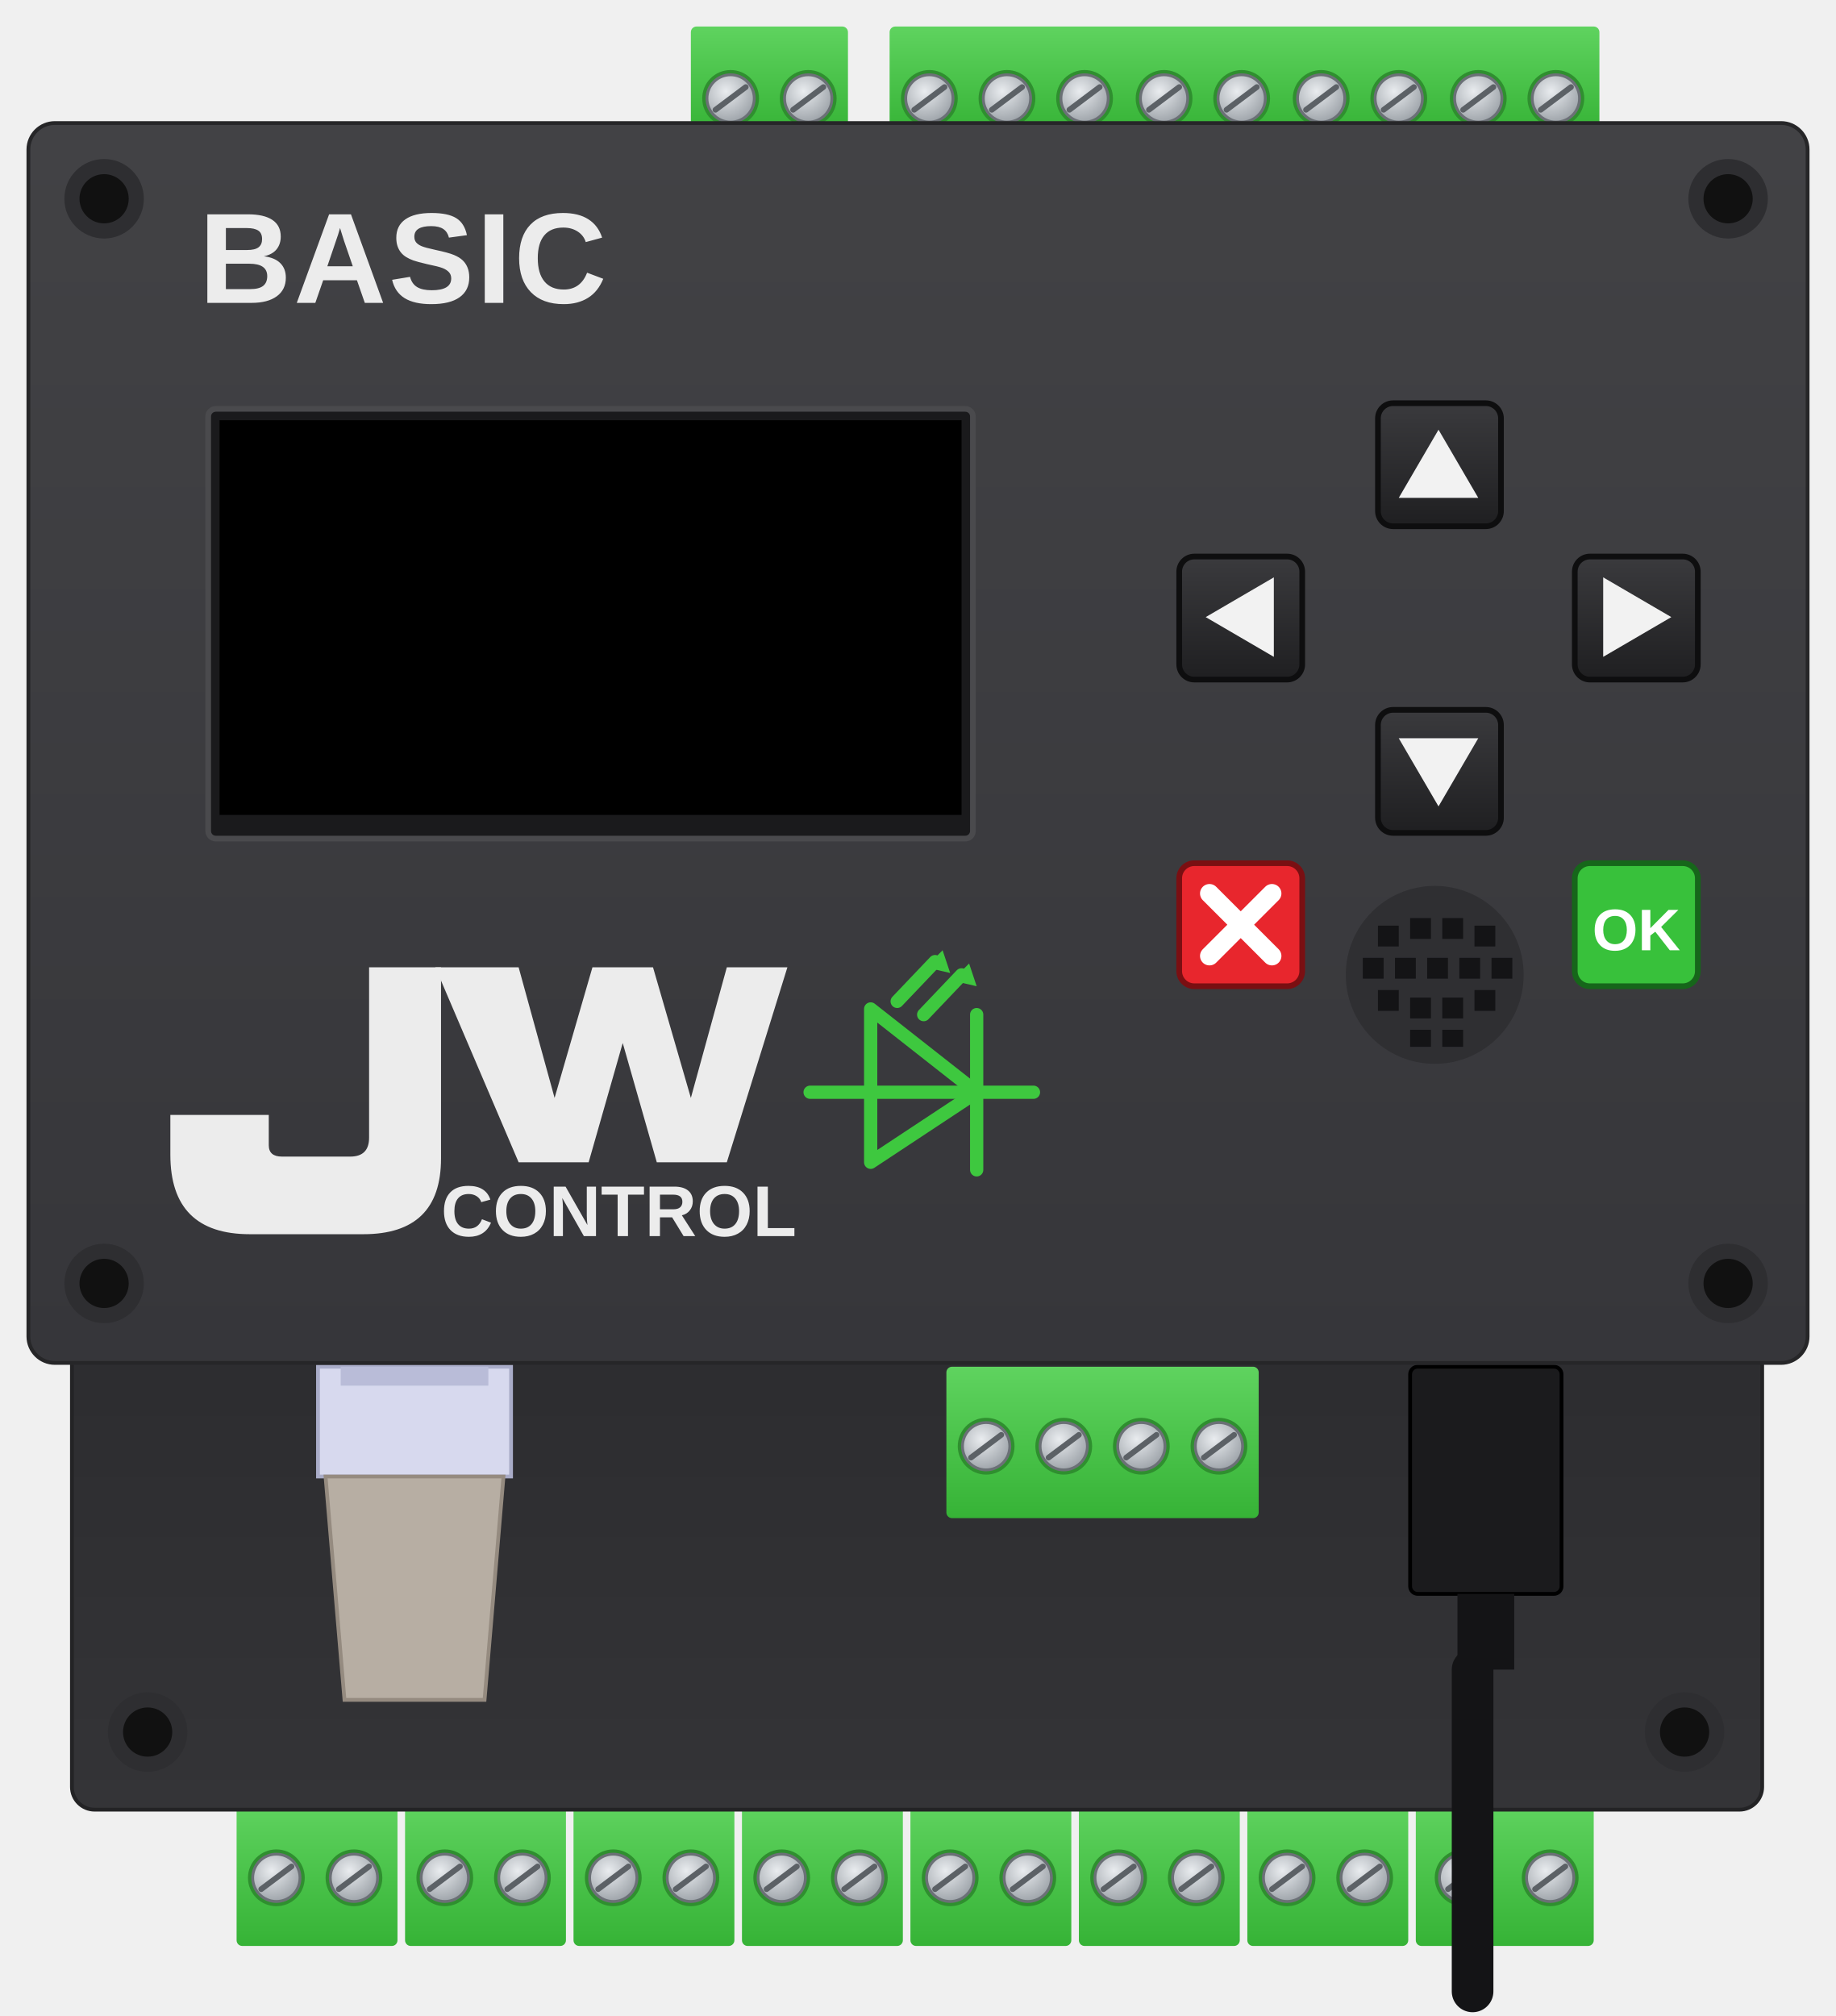
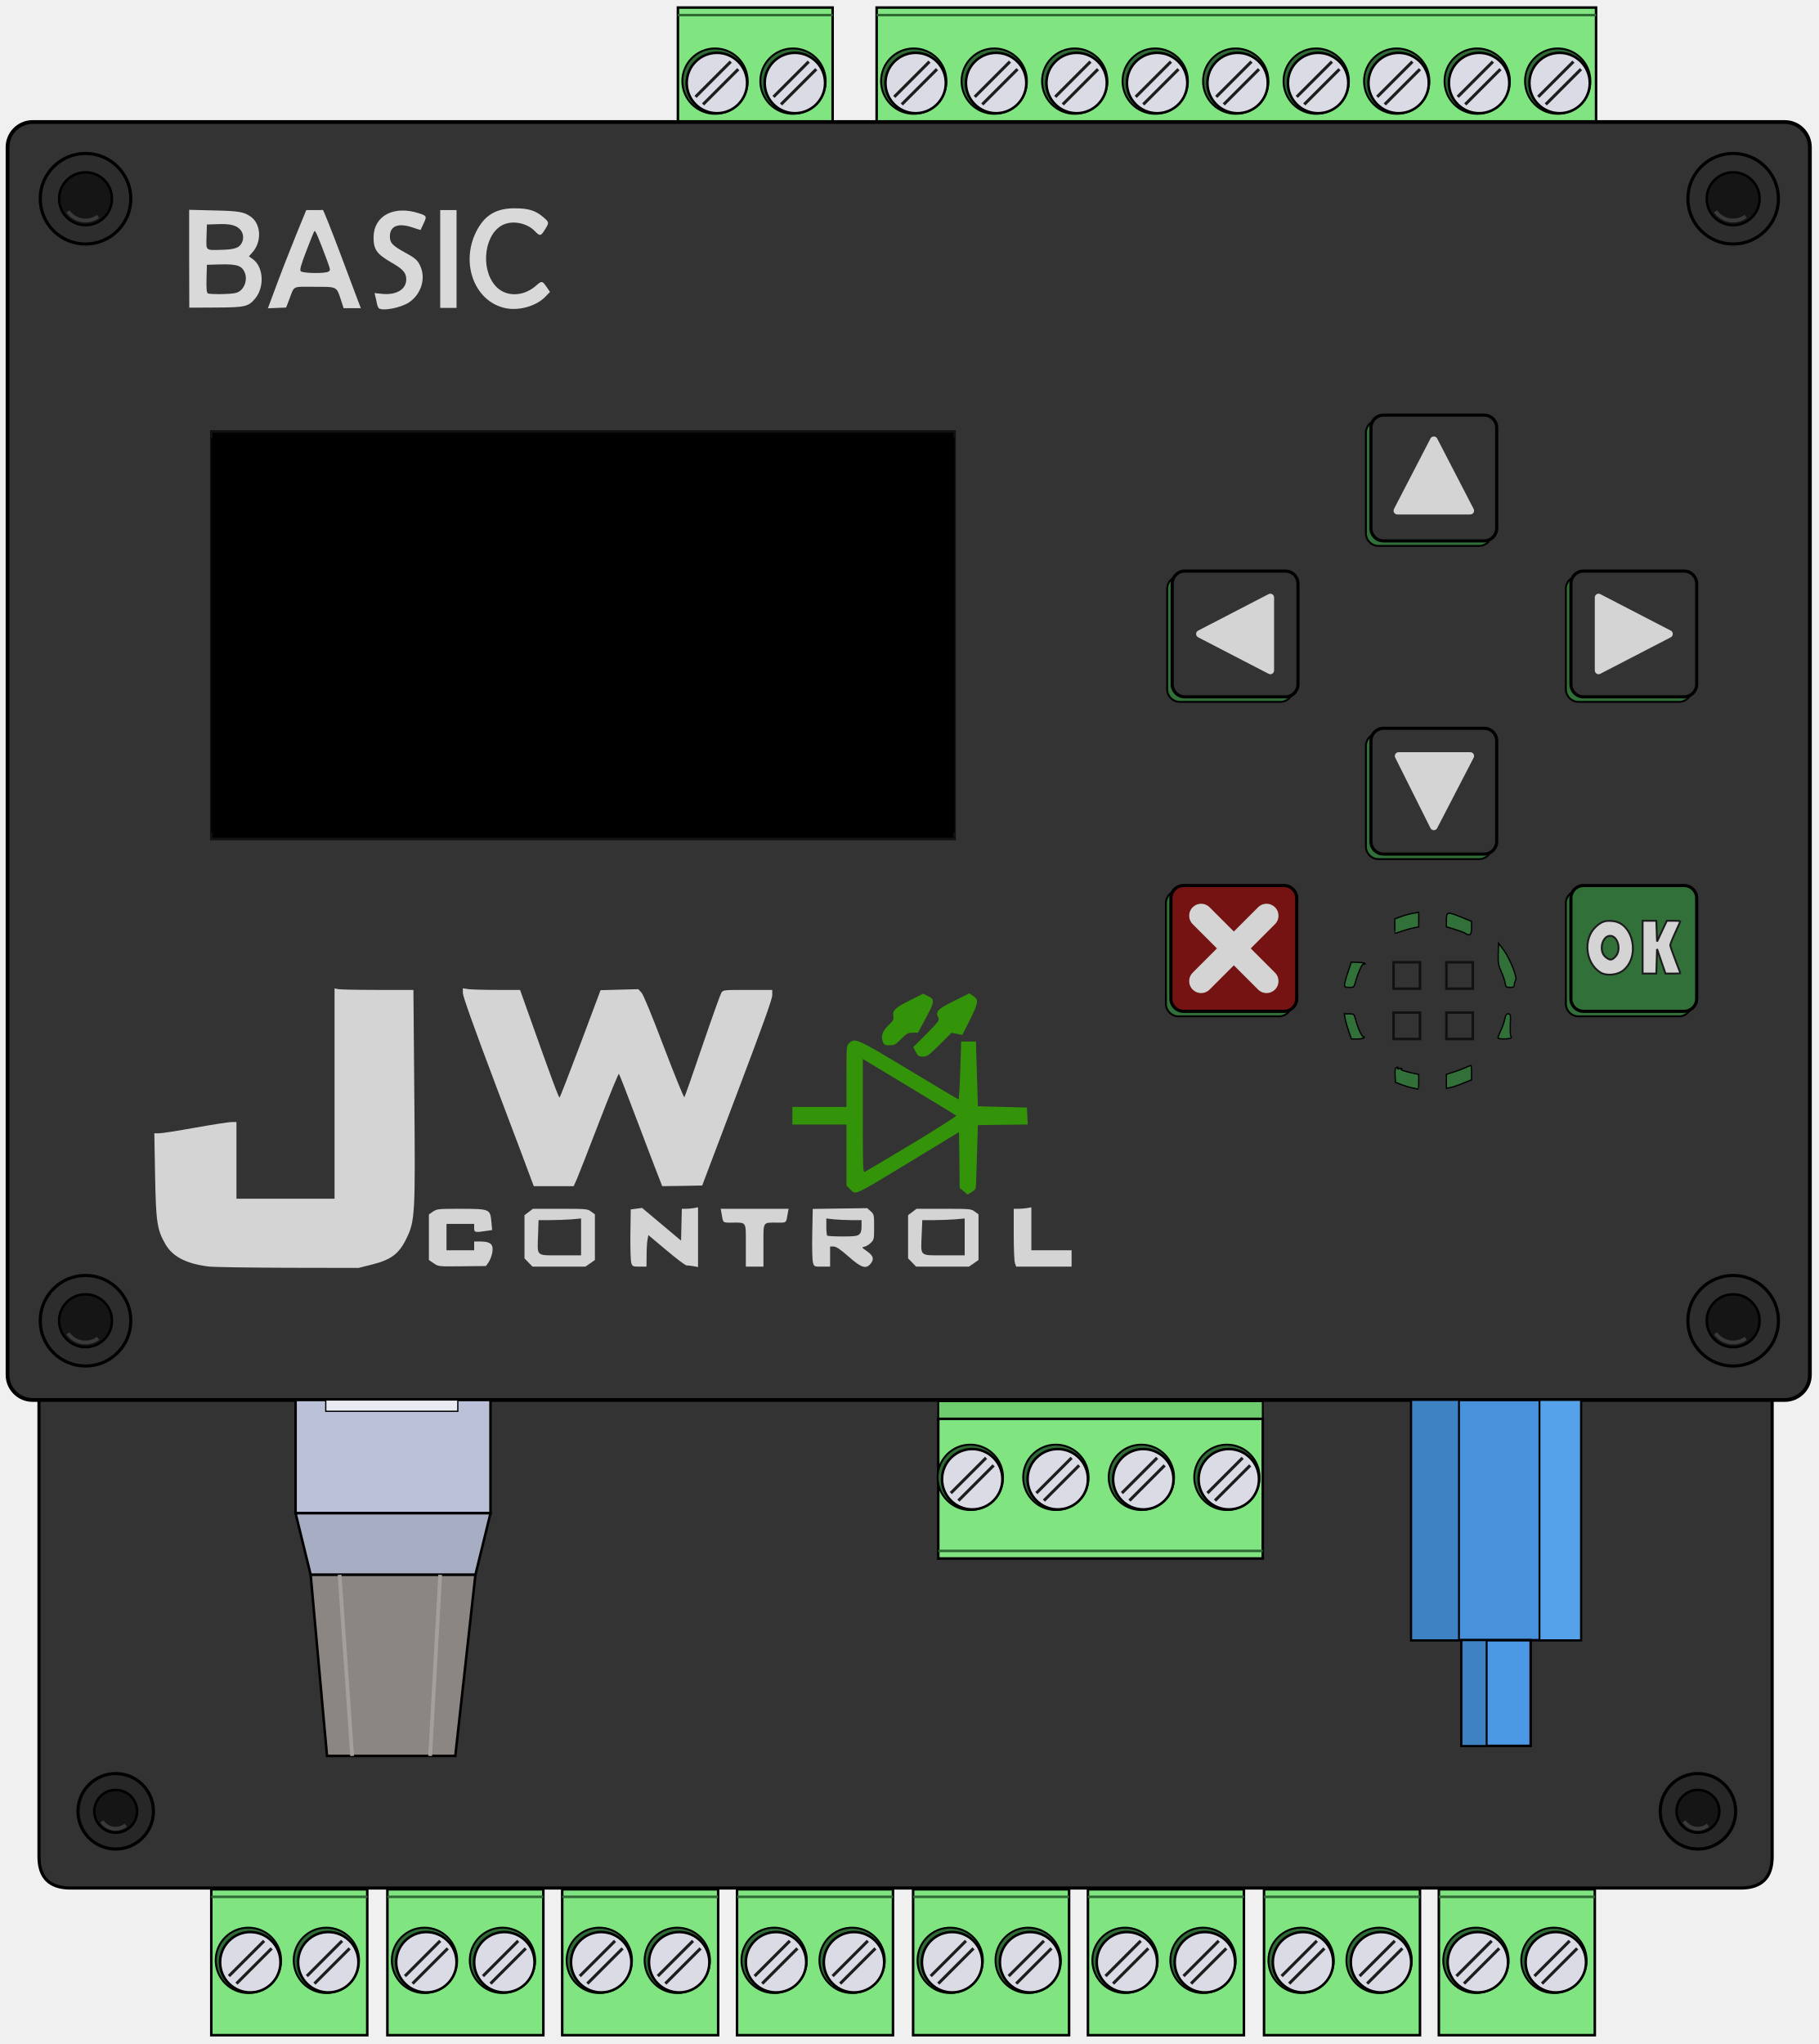
- <svg xmlns="http://www.w3.org/2000/svg" viewBox="240 20 970 1065" width="970" height="1065" role="img" aria-label="JWPLC Basic">
+ <svg xmlns="http://www.w3.org/2000/svg" viewBox="30 12 1446 1625" width="1446" height="1625" role="img" aria-label="JWPLC Basic">
  <defs>
-     <linearGradient id="caja" x1="0" y1="0" x2="0" y2="1">
-       <stop offset="0" stop-color="#424245" />
-       <stop offset="1" stop-color="#36363a" />
-     </linearGradient>
-     <linearGradient id="base" x1="0" y1="0" x2="0" y2="1">
-       <stop offset="0" stop-color="#2c2c2f" />
-       <stop offset="1" stop-color="#343437" />
-     </linearGradient>
-     <linearGradient id="verde" x1="0" y1="0" x2="0" y2="1">
-       <stop offset="0" stop-color="#5fd35f" />
-       <stop offset="1" stop-color="#36b336" />
-     </linearGradient>
-     <linearGradient id="tecla" x1="0" y1="0" x2="0" y2="1">
-       <stop offset="0" stop-color="#3a3a3d" />
-       <stop offset="1" stop-color="#1f1f21" />
-     </linearGradient>
-     <radialGradient id="tornillo" cx="0.4" cy="0.35" r="0.7">
-       <stop offset="0" stop-color="#e9ecef" />
-       <stop offset="1" stop-color="#9aa0a6" />
-     </radialGradient>
    <g id="tornillo-borne">
-       <circle r="15" fill="#2f8f2f" />
-       <circle r="12.5" fill="url(#tornillo)" stroke="#6b7076" stroke-width="1.5" />
-       <line x1="-8" y1="6" x2="8" y2="-6" stroke="#5c6166" stroke-width="3" stroke-linecap="round" />
+       <circle cx="-1.5" cy="-1.5" r="26" fill="#2f6a35" stroke="#000" stroke-width="1.5" />
+       <circle r="24" fill="#dbdbe5" stroke="#000" stroke-width="2" />
+       <line x1="-17" y1="11" x2="11" y2="-17" stroke="#1d1d1d" stroke-width="2.4" />
+       <line x1="-11" y1="17" x2="17" y2="-11" stroke="#1d1d1d" stroke-width="2.4" />
    </g>
    <g id="agujero">
-       <circle r="21" fill="#2e2e31" />
-       <circle r="13" fill="#111" />
+       <circle r="36" fill="#2d2d2d" stroke="#000" stroke-width="2.5" />
+       <circle r="21" fill="#151515" stroke="#000" stroke-width="2" />
+       <path d="M -14 10 A 17 17 0 0 0 10 14" fill="none" stroke="#3a3a3a" stroke-width="3" />
+     </g>
+     <g id="agujero-base">
+       <circle r="30" fill="#272727" stroke="#000" stroke-width="2.5" />
+       <circle r="17" fill="#151515" stroke="#000" stroke-width="2" />
+       <path d="M -11 8 A 13 13 0 0 0 8 11" fill="none" stroke="#3a3a3a" stroke-width="3" />
    </g>
  </defs>
  <g id="bornera-sup">
-     <rect x="605" y="34" width="83" height="56" rx="3" fill="url(#verde)" />
-     <rect x="710" y="34" width="375" height="56" rx="3" fill="url(#verde)" />
+     <rect x="569" y="18" width="123" height="107" fill="#80e580" stroke="#000" stroke-width="2" />
+     <line x1="569" y1="24" x2="692" y2="24" stroke="#2f6a35" stroke-width="2" />
+     <rect x="727" y="18" width="572" height="107" fill="#80e580" stroke="#000" stroke-width="2" />
+     <line x1="727" y1="24" x2="1299" y2="24" stroke="#2f6a35" stroke-width="2" />
    <g class="borne" data-bloque="sup-a" data-pos="1" data-senal="24VDC">
-       <use href="#tornillo-borne" x="626" y="72" />
+       <use href="#tornillo-borne" x="600" y="78" />
    </g>
    <g class="borne" data-bloque="sup-a" data-pos="2" data-senal="M0">
-       <use href="#tornillo-borne" x="667" y="72" />
+       <use href="#tornillo-borne" x="662" y="78" />
    </g>
    <g class="borne" data-bloque="sup-b" data-pos="1" data-senal="M1">
-       <use href="#tornillo-borne" x="731" y="72" />
+       <use href="#tornillo-borne" x="758" y="78" />
    </g>
    <g class="borne" data-bloque="sup-b" data-pos="2" data-senal="I0_0">
-       <use href="#tornillo-borne" x="772" y="72" />
+       <use href="#tornillo-borne" x="822" y="78" />
    </g>
    <g class="borne" data-bloque="sup-b" data-pos="3" data-senal="I0_1">
-       <use href="#tornillo-borne" x="813" y="72" />
+       <use href="#tornillo-borne" x="886" y="78" />
    </g>
    <g class="borne" data-bloque="sup-b" data-pos="4" data-senal="I0_2">
-       <use href="#tornillo-borne" x="855" y="72" />
+       <use href="#tornillo-borne" x="950" y="78" />
    </g>
    <g class="borne" data-bloque="sup-b" data-pos="5" data-senal="I0_3">
-       <use href="#tornillo-borne" x="896" y="72" />
+       <use href="#tornillo-borne" x="1014" y="78" />
    </g>
    <g class="borne" data-bloque="sup-b" data-pos="6" data-senal="I0_4">
-       <use href="#tornillo-borne" x="938" y="72" />
+       <use href="#tornillo-borne" x="1078" y="78" />
    </g>
    <g class="borne" data-bloque="sup-b" data-pos="7" data-senal="I0_5">
-       <use href="#tornillo-borne" x="979" y="72" />
+       <use href="#tornillo-borne" x="1142" y="78" />
    </g>
    <g class="borne" data-bloque="sup-b" data-pos="8" data-senal="I0_6">
-       <use href="#tornillo-borne" x="1021" y="72" />
+       <use href="#tornillo-borne" x="1206" y="78" />
    </g>
    <g class="borne" data-bloque="sup-b" data-pos="9" data-senal="I0_7">
-       <use href="#tornillo-borne" x="1062" y="72" />
+       <use href="#tornillo-borne" x="1270" y="78" />
+     </g>
+   </g>
+   <path id="base" d="M61 1100 H1439 V1488 Q1439 1513 1414 1513 H86 Q61 1513 61 1488 Z" fill="#333" stroke="#000" stroke-width="2.5" />
+   <use href="#agujero-base" x="122" y="1452" />
+   <use href="#agujero-base" x="1380" y="1452" />
+   <rect id="caja" x="36" y="109" width="1433" height="1016" rx="20" fill="#333" stroke="#000" stroke-width="3" />
+   <use href="#agujero" x="98" y="170" />
+   <use href="#agujero" x="1408" y="170" />
+   <use href="#agujero" x="98" y="1062" />
+   <use href="#agujero" x="1408" y="1062" />
+   <path id="basic" d="M331.4 257.2C330.8 256.8 330.0 255.1 329.7 253.4C329.4 251.6 328.8 249.1 328.4 247.6L327.8 245.0L333.6 245.6C345.1 246.8 353.0 242.1 353.0 234.1C353.0 228.9 350.5 226.0 341.2 220.7C329.5 213.9 327.0 210.4 327.0 200.7C327.1 183.5 343.2 175.0 363.2 181.6C369.3 183.6 369.5 183.9 366.8 189.7C365.6 192.3 364.5 194.6 364.4 194.8C364.4 194.9 361.7 194.1 358.5 193.0C346.7 188.9 340.0 191.5 340.0 200.0C340.0 205.1 341.9 207.2 352.1 212.8C360.6 217.5 362.3 219.0 364.5 224.3C368.6 234.2 364.4 246.5 354.9 252.6C348.4 256.7 334.6 259.4 331.4 257.2ZM432.5 257.1C407.7 252.4 395.8 221.8 408.6 196.2C415.3 182.9 424.6 177.4 440.0 177.6C450.7 177.7 456.1 179.5 462.4 185.0C466.7 188.8 466.7 189.1 463.2 194.6C460.0 199.8 459.3 199.9 455.4 195.9C449.5 189.6 438.4 187.1 430.7 190.4C415.5 196.7 411.4 224.5 423.6 238.9C431.4 248.2 445.8 248.3 456.2 239.1C460.7 235.1 461.2 235.2 464.5 240.0L467.3 244.1L463.5 248.0C456.5 255.2 443.2 259.1 432.5 257.1ZM180.4 217.7L180.4 178.8L200.0 179.3C219.9 179.7 223.8 180.4 229.3 184.2C237.8 190.2 238.3 204.6 230.3 213.1L227.9 215.8L231.0 218.0C239.5 224.1 240.5 240.1 232.9 249.3C227.5 255.8 225.0 256.4 201.5 256.5L180.5 256.6L180.4 217.7ZM245.9 249.3C254.8 225.3 257.8 217.7 265.2 199.3L273.5 179.0L279.8 179.0C283.2 179.0 286.3 179.0 286.7 178.9C287.1 178.9 293.2 194.1 300.2 212.7C307.2 231.3 313.8 248.9 314.9 251.8L316.9 257.0L310.0 257.0L303.2 257.0L301.0 250.2C297.5 239.6 298.2 240.0 279.8 240.0C261.8 240.0 264.3 238.7 259.8 250.5L257.5 256.5L250.3 256.8L243.0 257.1L245.9 249.3ZM380.0 217.9L380.0 179.0L386.5 179.0L393.0 179.0L393.0 217.9L393.0 256.8L386.5 256.8L380.0 256.8L380.0 217.9ZM220.7 243.4C224.8 240.4 226.6 234.0 224.8 229.2C222.6 223.3 218.7 221.9 205.5 222.2L194.5 222.5L194.2 233.4C194.0 241.5 194.3 244.6 195.2 245.2C195.9 245.7 201.3 245.9 207.2 245.8C216.1 245.5 218.3 245.1 220.7 243.4ZM291.0 228.0C292.9 227.0 292.8 226.7 290.1 219.2C283.0 200.2 280.7 194.9 280.0 195.7C279.6 196.1 276.7 203.2 273.6 211.4C269.2 222.9 268.2 226.6 269.1 227.6C270.5 229.3 288.1 229.6 291.0 228.0ZM218.7 208.7C223.8 206.0 224.9 198.6 220.8 194.3C217.7 191.0 212.7 189.8 203.0 190.2L194.5 190.5L194.2 200.2C193.9 211.6 193.2 211.0 206.5 210.6C212.6 210.5 216.5 209.8 218.7 208.7Z" fill="#d9d9d9" fill-rule="evenodd" />
+   <rect x="198" y="355" width="591" height="324" fill="#000" stroke="#111" stroke-width="2" />
+   <rect id="tft" x="198" y="360" width="591" height="314" fill="#000" />
+   <g id="botonera">
+     <g id="btn-up" class="tecla" data-btn="BTN_UP">
+       <rect x="1116" y="346" width="100" height="100" rx="10" fill="#317038" stroke="#000" stroke-width="1.5" />
+       <rect x="1120" y="342" width="100" height="100" rx="10" fill="#333" stroke="#000" stroke-width="2.5" />
+       <path d="M1170 362 L1199 418 L1141 418 Z" fill="#d4d4d4" stroke="#d4d4d4" stroke-width="6" stroke-linejoin="round" />
+     </g>
+     <g id="btn-left" class="tecla" data-btn="BTN_LEFT">
+       <rect x="958" y="470" width="100" height="100" rx="10" fill="#317038" stroke="#000" stroke-width="1.5" />
+       <rect x="962" y="466" width="100" height="100" rx="10" fill="#333" stroke="#000" stroke-width="2.5" />
+       <path d="M984 516 L1040 487 L1040 545 Z" fill="#d4d4d4" stroke="#d4d4d4" stroke-width="6" stroke-linejoin="round" />
+     </g>
+     <g id="btn-right" class="tecla" data-btn="BTN_RIGHT">
+       <rect x="1275" y="470" width="100" height="100" rx="10" fill="#317038" stroke="#000" stroke-width="1.5" />
+       <rect x="1279" y="466" width="100" height="100" rx="10" fill="#333" stroke="#000" stroke-width="2.5" />
+       <path d="M1357 516 L1301 487 L1301 545 Z" fill="#d4d4d4" stroke="#d4d4d4" stroke-width="6" stroke-linejoin="round" />
+     </g>
+     <g id="btn-down" class="tecla" data-btn="BTN_DOWN">
+       <rect x="1116" y="595" width="100" height="100" rx="10" fill="#317038" stroke="#000" stroke-width="1.5" />
+       <rect x="1120" y="591" width="100" height="100" rx="10" fill="#333" stroke="#000" stroke-width="2.5" />
+       <path d="M1170 669 L1142 613 L1199 613 Z" fill="#d4d4d4" stroke="#d4d4d4" stroke-width="6" stroke-linejoin="round" />
+     </g>
+     <g id="btn-esc" class="tecla" data-btn="BTN_ESC">
+       <rect x="957" y="720" width="100" height="100" rx="10" fill="#317038" stroke="#000" stroke-width="1.5" />
+       <rect x="961" y="716" width="100" height="100" rx="10" fill="#751212" stroke="#000" stroke-width="2.5" />
+       <path d="M985 740 L1037 792 M1037 740 L985 792" stroke="#d4d4d4" stroke-width="19" stroke-linecap="round" />
+     </g>
+     <g id="btn-ok" class="tecla" data-btn="BTN_OK">
+       <rect x="1275" y="720" width="100" height="100" rx="10" fill="#317038" stroke="#000" stroke-width="1.5" />
+       <rect x="1279" y="716" width="100" height="100" rx="10" fill="#317038" stroke="#000" stroke-width="2.5" />
+       <path d="M1302.4 785.1C1290.3 777.5 1288.5 758.1 1299.0 748.6C1303.6 744.5 1306.4 743.6 1312.6 744.3C1328.9 746.1 1334.2 773.1 1320.3 783.7C1315.6 787.3 1306.9 788.0 1302.4 785.1ZM1336.0 765.0L1336.0 744.0L1341.5 744.0L1346.9 744.0L1347.2 752.2L1347.5 760.5L1351.4 752.2L1355.3 744.0L1360.6 744.0C1363.6 744.0 1366.0 744.2 1366.0 744.4C1366.0 744.6 1364.2 748.6 1362.0 753.4C1359.8 758.1 1358.0 762.7 1358.0 763.4C1358.0 764.2 1359.8 769.5 1362.0 775.1C1364.2 780.8 1366.0 785.5 1366.0 785.7C1366.0 785.9 1363.3 786.0 1360.1 786.0L1354.2 786.0L1350.8 776.2L1347.5 766.5L1347.2 776.2L1346.9 786.0L1341.5 786.0L1336.0 786.0L1336.0 765.0ZM1314.5 772.4C1319.3 767.2 1316.3 756.0 1310.2 756.0C1303.8 756.0 1301.0 768.0 1306.3 772.6C1309.9 775.7 1311.5 775.6 1314.5 772.4Z" fill="#d4d4d4" stroke="#1d1d1d" stroke-width="1.5" fill-rule="evenodd" />
+     </g>
+   </g>
+   <g id="parlante">
+     <path d="M1153.5 877.0C1151.3 876.6 1147.2 875.4 1144.5 874.4L1139.5 872.4L1139.2 866.8C1139.0 862.5 1139.3 861.1 1140.5 860.6C1141.5 860.2 1141.9 860.4 1141.4 861.1C1141.0 861.9 1141.5 862.0 1143.1 861.5C1144.7 861.1 1145.0 861.2 1144.2 861.8C1143.3 862.4 1145.3 863.2 1150.5 864.5L1158.0 866.2L1158.0 872.1C1158.0 875.4 1157.9 877.9 1157.8 877.9C1157.6 877.8 1155.7 877.4 1153.5 877.0ZM1180.0 871.7L1180.0 866.1L1184.8 864.6C1187.4 863.8 1191.7 862.3 1194.3 861.1C1197.0 859.9 1199.4 859.0 1199.6 859.0C1199.8 859.0 1200.0 861.6 1200.0 864.8L1200.0 870.5L1193.2 873.2C1189.5 874.8 1185.0 876.3 1183.2 876.6L1180.0 877.2L1180.0 871.7ZM1102.3 831.8C1101.1 828.3 1099.8 823.8 1099.5 821.8L1098.8 818.0L1102.7 818.0C1106.5 818.0 1106.6 818.1 1107.8 822.6C1109.8 829.9 1113.1 837.0 1114.3 836.3C1114.9 836.0 1115.0 836.2 1114.6 836.8C1114.2 837.5 1111.8 838.0 1109.2 838.0L1104.5 838.0L1102.3 831.8ZM1221.0 837.1C1221.0 836.6 1222.1 833.8 1223.4 830.9C1224.8 827.9 1226.2 823.8 1226.5 821.8C1227.1 818.9 1227.7 818.0 1229.2 818.0C1231.0 818.0 1231.1 818.6 1230.8 827.0C1230.6 832.0 1230.9 836.0 1231.3 836.0C1231.8 836.0 1231.8 836.5 1231.5 837.0C1230.7 838.2 1221.0 838.3 1221.0 837.1ZM1099.0 795.0C1099.0 793.9 1100.2 789.3 1101.7 784.9L1104.4 776.9L1110.2 777.1C1113.3 777.2 1115.7 777.7 1115.4 778.2C1115.1 778.6 1114.5 778.8 1114.0 778.5C1113.1 777.9 1109.6 785.7 1107.8 792.4C1106.6 796.8 1106.5 797.0 1102.8 797.0C1099.6 797.0 1099.0 796.7 1099.0 795.0ZM1226.7 793.5C1226.4 791.6 1225.0 787.4 1223.5 784.2C1221.3 779.2 1221.0 777.3 1221.2 770.2L1221.5 761.9L1225.2 766.8C1230.4 773.8 1236.5 788.9 1235.1 791.2C1234.5 792.2 1234.0 793.9 1234.0 795.0C1234.0 796.6 1233.3 797.0 1230.6 797.0C1227.6 797.0 1227.2 796.7 1226.7 793.5ZM1195.0 754.0C1194.2 753.4 1190.5 752.0 1186.8 750.9L1180.0 748.8L1180.0 743.4C1180.0 736.8 1180.7 736.6 1192.0 741.2L1200.0 744.5L1200.0 749.7C1200.0 755.3 1198.6 756.4 1195.0 754.0ZM1139.0 748.2L1139.0 742.5L1144.2 740.6C1147.1 739.5 1151.4 738.4 1153.8 738.0L1158.0 737.3L1158.0 743.1L1158.0 748.9L1154.2 749.6C1152.2 750.0 1148.1 751.1 1145.1 752.1C1142.1 753.2 1139.5 754.0 1139.3 754.0C1139.2 754.0 1139.0 751.4 1139.0 748.2Z" fill="#317038" stroke="#000" stroke-width="1" fill-rule="evenodd" />
+     <rect x="1138" y="777" width="21" height="21" fill="#333" stroke="#111" stroke-width="2" />
+     <rect x="1180" y="777" width="21" height="21" fill="#333" stroke="#111" stroke-width="2" />
+     <rect x="1138" y="817" width="21" height="21" fill="#333" stroke="#111" stroke-width="2" />
+     <rect x="1180" y="817" width="21" height="21" fill="#333" stroke="#111" stroke-width="2" />
+   </g>
+   <g id="logo">
+     <path d="M196.0 1018.9C178.4 1016.8 167.2 1011.1 161.5 1001.1C154.9 989.6 154.0 983.9 153.3 946.2L152.7 913.0L156.4 913.0C158.4 913.0 171.4 911.0 185.3 908.5C199.3 906.0 212.3 904.0 214.3 904.0L218.0 904.0L218.0 934.5L218.0 965.0L257.0 965.0L296.0 965.0L296.0 881.4L296.0 797.8L299.1 798.4C300.8 798.7 315.0 799.0 330.5 799.0L358.7 799.0L359.4 881.8C360.3 978.7 360.0 982.9 352.8 997.3C347.1 1008.9 340.7 1013.6 325.8 1017.3L315.1 1020.0L259.3 1019.9C228.6 1019.8 200.1 1019.4 196.0 1018.9ZM374.8 1016.3L371.0 1013.7L371.0 995.6L371.0 977.5L374.3 975.2C377.5 973.1 378.5 973.0 396.6 973.0C419.5 973.1 419.7 973.2 420.7 983.4L421.3 989.9L417.9 990.4C407.6 992.0 407.0 991.9 407.0 988.3L407.0 985.0L396.0 985.0L385.0 985.0L385.0 995.5L385.0 1006.0L396.0 1006.0L407.0 1006.0L407.0 1002.5L407.0 999.0L412.2 999.0C420.0 999.1 422.4 1001.2 421.5 1007.3C421.1 1009.9 419.8 1013.5 418.6 1015.3L416.4 1018.5L397.5 1018.7C378.5 1018.9 378.5 1018.9 374.8 1016.3ZM450.2 1015.7L447.0 1012.4L447.0 995.3L447.0 978.1L450.3 975.6L453.7 973.0L475.4 973.0C496.1 973.0 497.2 973.1 500.0 975.2L503.0 977.4L503.0 995.6L503.0 1013.7L499.2 1016.4L495.4 1019.0L474.4 1019.0L453.4 1019.0L450.2 1015.7ZM532.0 1016.4C531.4 1014.9 531.1 1005.3 531.2 993.6L531.5 973.5L536.0 972.9L540.5 972.3L556.0 985.3L571.5 998.3L571.8 985.6L572.1 973.0L575.4 973.0C577.2 973.0 580.2 972.7 581.9 972.4L585.0 971.8L585.0 995.5L585.0 1019.3L581.2 1018.6C579.2 1018.3 576.8 1018.0 575.8 1018.0C574.9 1018.0 567.7 1012.6 559.8 1005.9L545.5 993.9L544.8 997.7C544.4 999.8 544.1 1005.4 544.1 1010.2L544.0 1019.0L538.5 1019.0C533.4 1019.0 532.9 1018.8 532.0 1016.4ZM623.0 1002.1C623.0 982.6 623.9 984.0 611.8 984.0C604.4 984.0 605.0 984.6 603.6 976.2L603.0 973.0L630.0 973.0L657.0 973.0L656.4 976.2C655.0 984.6 655.6 984.0 648.2 984.0C636.1 984.0 637.0 982.6 637.0 1002.1L637.0 1019.0L630.0 1019.0L623.0 1019.0L623.0 1002.1ZM676.4 1015.8C675.8 1013.9 675.6 1003.7 675.8 992.8L676.2 973.1L697.9 972.8L719.5 972.5L722.2 974.9C724.9 977.3 725.0 977.7 725.0 987.5C725.0 997.2 724.9 997.7 722.2 1000.2C720.7 1001.7 718.4 1003.0 717.1 1003.2C714.9 1003.5 715.1 1003.8 719.4 1006.8C724.5 1010.5 725.2 1013.0 722.1 1016.8C718.4 1021.1 714.8 1019.9 704.7 1011.0C698.0 1005.1 694.8 1003.0 692.8 1003.0L690.0 1003.0L690.0 1011.0L690.0 1019.0L683.7 1019.0C677.4 1019.0 677.3 1019.0 676.4 1015.8ZM755.2 1015.7L752.0 1012.4L752.0 995.3L752.0 978.1L755.3 975.6L758.7 973.0L780.4 973.0C801.1 973.0 802.2 973.1 805.0 975.2L808.0 977.4L808.0 995.6L808.0 1013.7L804.2 1016.4L800.4 1019.0L779.4 1019.0L758.4 1019.0L755.2 1015.7ZM837.0 1016.4C836.4 1015.0 836.0 1004.7 836.0 993.4L836.0 973.0L839.9 973.0C842.0 973.0 845.2 972.7 846.9 972.4L850.0 971.8L850.0 988.9L850.0 1006.0L866.0 1006.0L882.0 1006.0L882.0 1012.5L882.0 1019.0L860.0 1019.0L838.0 1019.0L837.0 1016.4ZM492.0 995.4L492.0 980.7L484.3 981.4C480.1 981.7 472.5 982.0 467.5 982.0L458.2 982.0L457.8 993.8C457.2 1011.3 455.8 1010.0 475.5 1010.0L492.0 1010.0L492.0 995.4ZM797.0 995.4L797.0 980.7L789.3 981.4C785.1 981.7 777.5 982.0 772.5 982.0L763.3 982.0L762.8 993.8C762.1 1011.2 760.8 1010.0 780.5 1010.0L797.0 1010.0L797.0 995.4ZM713.2 993.3C714.5 992.2 715.0 990.3 715.0 986.8L715.0 982.0L707.1 982.0C702.8 982.0 696.5 981.7 693.1 981.4L687.0 980.7L687.0 987.2C687.0 990.8 687.3 994.0 687.7 994.3C688.0 994.7 693.5 995.0 699.8 995.0C709.1 995.0 711.7 994.7 713.2 993.3ZM452.8 950.8C452.0 948.4 439.3 914.7 424.6 875.9C406.9 829.0 398.0 804.0 398.0 801.5L398.0 797.7L402.6 798.4C405.2 798.7 415.4 799.0 425.4 799.0L443.5 799.0L450.9 819.8C468.5 869.4 474.3 885.0 474.9 884.5C475.3 884.3 482.8 865.0 491.6 841.6L507.5 799.2L522.5 798.8L537.5 798.4L540.0 801.1C541.6 802.9 547.9 818.2 557.9 844.5C566.4 866.8 573.7 884.7 574.1 884.3C574.5 883.9 581.0 865.5 588.4 843.6C595.9 821.6 602.7 802.6 603.5 801.3C605.0 799.0 605.3 799.0 624.5 799.0L644.0 799.0L644.0 803.2C644.0 806.3 636.4 827.4 616.1 881.0L588.3 954.5L572.4 954.8L556.5 955.0L553.7 947.8C552.1 943.8 544.5 923.9 536.8 903.5C529.1 883.1 522.5 866.1 522.1 865.7C521.7 865.3 514.7 882.4 506.5 903.7C498.3 925.0 490.4 945.3 488.9 948.8L486.1 955.0L470.3 955.0L454.4 955.0L452.8 950.8Z" fill="#d4d4d4" fill-rule="evenodd" />
+     <path d="M796.2 959.1L793.0 956.4L792.8 934.2L792.5 912.0L754.5 935.1C708.0 963.3 710.6 962.0 706.3 957.8L703.0 954.6L703.0 930.3L703.0 906.0L681.5 906.0L660.0 906.0L660.0 899.0L660.0 892.0L681.5 892.0L703.0 892.0L703.0 867.7C703.0 843.5 703.0 843.3 705.3 841.2C709.8 837.0 711.4 837.7 752.5 862.5C773.9 875.4 791.7 886.0 792.1 886.0C792.5 886.0 793.1 875.6 793.5 863.0L794.2 840.0L800.1 840.0L806.0 840.0L806.1 845.8C806.2 848.9 806.5 860.5 806.9 871.5L807.5 891.5L827.0 892.0L846.5 892.5L846.8 899.2L847.1 906.0L827.3 906.2L807.5 906.5L806.9 926.5C806.5 937.5 806.2 949.0 806.1 952.0C806.0 957.0 805.7 957.7 802.7 959.6L799.4 961.7L796.2 959.1ZM755.2 921.3C774.9 909.4 790.7 899.3 790.3 898.9C789.8 898.5 774.4 889.1 756.0 878.0C737.6 866.9 721.0 856.9 719.2 855.8L716.0 853.8L716.0 899.0C716.0 940.6 716.1 944.2 717.6 943.6C718.5 943.2 735.4 933.2 755.2 921.3ZM758.1 848.2L756.1 844.5L766.7 833.9C776.2 824.3 777.1 823.1 776.1 821.1C773.5 816.4 775.5 814.2 788.5 807.8L800.7 801.7L803.9 803.9C808.3 807.0 807.9 809.2 801.1 822.9L795.1 834.8L790.8 833.9L786.5 833.1L777.0 842.6C768.4 851.1 767.1 852.0 763.8 852.0C760.5 852.0 759.8 851.6 758.1 848.2ZM732.0 840.4C730.1 835.5 731.5 831.8 737.4 826.1C740.2 823.4 740.8 822.2 740.3 820.0C739.4 815.4 741.6 813.2 753.1 807.5L764.0 802.0L768.0 804.0C773.4 806.7 773.2 808.2 765.9 821.8L759.9 833.0L755.7 833.0C751.9 833.0 750.9 833.6 746.5 838.0C742.1 842.5 741.1 843.0 737.3 843.0C733.6 843.0 732.8 842.6 732.0 840.4Z" fill="#349409" fill-rule="evenodd" />
+   </g>
+   <g id="rj45">
+     <rect x="265" y="1125" width="155" height="90" fill="#bbc1d8" stroke="#000" stroke-width="2" />
+     <rect x="289" y="1125" width="105" height="9" fill="#e9ebf3" stroke="#000" stroke-width="1" />
+     <path d="M265 1215 H420 L408 1264 H277 Z" fill="#a7adc3" stroke="#000" stroke-width="2" />
+     <path d="M277 1264 H408 L392 1408 H290 Z" fill="#8b8682" stroke="#000" stroke-width="2" />
+     <path d="M300 1264 L310 1408 M380 1264 L372 1408" stroke="#a49f9a" stroke-width="3" />
+   </g>
+   <g id="usb">
+     <rect x="1152" y="1125" width="135" height="191" fill="#4892dc" stroke="#000" stroke-width="2" />
+     <rect x="1152" y="1125" width="38" height="191" fill="#3f82c4" stroke="#000" stroke-width="1.5" />
+     <rect x="1254" y="1125" width="33" height="191" fill="#55a2ea" stroke="#000" stroke-width="1.5" />
+     <rect x="1192" y="1316" width="55" height="84" fill="#4b98e5" stroke="#000" stroke-width="2" />
+     <rect x="1192" y="1316" width="20" height="84" fill="#3f82c4" stroke="#000" stroke-width="1.5" />
+   </g>
+   <g id="bornera-med">
+     <path d="M776 1126 H1034 V1140 H776 Z" fill="#6fcd6f" stroke="#000" stroke-width="1.5" />
+     <rect x="776" y="1140" width="258" height="111" fill="#80e580" stroke="#000" stroke-width="2" />
+     <line x1="776" y1="1245" x2="1034" y2="1245" stroke="#2f6a35" stroke-width="2" />
+     <g class="borne" data-bloque="med" data-pos="1" data-senal="RS485_GND">
+       <use href="#tornillo-borne" x="803" y="1188" />
+     </g>
+     <g class="borne" data-bloque="med" data-pos="2" data-senal="RS485_A">
+       <use href="#tornillo-borne" x="871" y="1188" />
+     </g>
+     <g class="borne" data-bloque="med" data-pos="3" data-senal="RS485_B">
+       <use href="#tornillo-borne" x="939" y="1188" />
+     </g>
+     <g class="borne" data-bloque="med" data-pos="4" data-senal="RS485_SHIELD">
+       <use href="#tornillo-borne" x="1007" y="1188" />
    </g>
  </g>
  <g id="bornera-inf">
-     <rect x="365" y="972" width="85" height="76" rx="3" fill="url(#verde)" />
-     <rect x="454" y="972" width="85" height="76" rx="3" fill="url(#verde)" />
-     <rect x="543" y="972" width="85" height="76" rx="3" fill="url(#verde)" />
-     <rect x="632" y="972" width="85" height="76" rx="3" fill="url(#verde)" />
-     <rect x="721" y="972" width="85" height="76" rx="3" fill="url(#verde)" />
-     <rect x="810" y="972" width="85" height="76" rx="3" fill="url(#verde)" />
-     <rect x="899" y="972" width="85" height="76" rx="3" fill="url(#verde)" />
-     <rect x="988" y="972" width="94" height="76" rx="3" fill="url(#verde)" />
+     <rect x="198" y="1514" width="124" height="116" fill="#80e580" stroke="#000" stroke-width="2" />
+     <line x1="198" y1="1520" x2="322" y2="1520" stroke="#2f6a35" stroke-width="2" />
    <g class="borne" data-bloque="inf-1" data-pos="1" data-senal="Q0_0">
-       <use href="#tornillo-borne" x="386" y="1012" />
+       <use href="#tornillo-borne" x="229" y="1572" />
    </g>
    <g class="borne" data-bloque="inf-1" data-pos="2" data-senal="Q0_0">
-       <use href="#tornillo-borne" x="427" y="1012" />
-     </g>
+       <use href="#tornillo-borne" x="291" y="1572" />
+     </g>
+     <rect x="338" y="1514" width="124" height="116" fill="#80e580" stroke="#000" stroke-width="2" />
+     <line x1="338" y1="1520" x2="462" y2="1520" stroke="#2f6a35" stroke-width="2" />
    <g class="borne" data-bloque="inf-2" data-pos="1" data-senal="Q0_1">
-       <use href="#tornillo-borne" x="475" y="1012" />
+       <use href="#tornillo-borne" x="369" y="1572" />
    </g>
    <g class="borne" data-bloque="inf-2" data-pos="2" data-senal="Q0_1">
-       <use href="#tornillo-borne" x="516" y="1012" />
-     </g>
+       <use href="#tornillo-borne" x="431" y="1572" />
+     </g>
+     <rect x="477" y="1514" width="124" height="116" fill="#80e580" stroke="#000" stroke-width="2" />
+     <line x1="477" y1="1520" x2="601" y2="1520" stroke="#2f6a35" stroke-width="2" />
    <g class="borne" data-bloque="inf-3" data-pos="1" data-senal="Q0_2">
-       <use href="#tornillo-borne" x="564" y="1012" />
+       <use href="#tornillo-borne" x="508" y="1572" />
    </g>
    <g class="borne" data-bloque="inf-3" data-pos="2" data-senal="Q0_2">
-       <use href="#tornillo-borne" x="605" y="1012" />
-     </g>
+       <use href="#tornillo-borne" x="570" y="1572" />
+     </g>
+     <rect x="616" y="1514" width="124" height="116" fill="#80e580" stroke="#000" stroke-width="2" />
+     <line x1="616" y1="1520" x2="740" y2="1520" stroke="#2f6a35" stroke-width="2" />
    <g class="borne" data-bloque="inf-4" data-pos="1" data-senal="Q0_3">
-       <use href="#tornillo-borne" x="653" y="1012" />
+       <use href="#tornillo-borne" x="647" y="1572" />
    </g>
    <g class="borne" data-bloque="inf-4" data-pos="2" data-senal="Q0_3">
-       <use href="#tornillo-borne" x="694" y="1012" />
-     </g>
+       <use href="#tornillo-borne" x="709" y="1572" />
+     </g>
+     <rect x="756" y="1514" width="124" height="116" fill="#80e580" stroke="#000" stroke-width="2" />
+     <line x1="756" y1="1520" x2="880" y2="1520" stroke="#2f6a35" stroke-width="2" />
    <g class="borne" data-bloque="inf-5" data-pos="1" data-senal="Q0_4">
-       <use href="#tornillo-borne" x="742" y="1012" />
+       <use href="#tornillo-borne" x="787" y="1572" />
    </g>
    <g class="borne" data-bloque="inf-5" data-pos="2" data-senal="Q0_4">
-       <use href="#tornillo-borne" x="783" y="1012" />
-     </g>
+       <use href="#tornillo-borne" x="849" y="1572" />
+     </g>
+     <rect x="895" y="1514" width="124" height="116" fill="#80e580" stroke="#000" stroke-width="2" />
+     <line x1="895" y1="1520" x2="1019" y2="1520" stroke="#2f6a35" stroke-width="2" />
    <g class="borne" data-bloque="inf-6" data-pos="1" data-senal="Q0_5">
-       <use href="#tornillo-borne" x="831" y="1012" />
+       <use href="#tornillo-borne" x="926" y="1572" />
    </g>
    <g class="borne" data-bloque="inf-6" data-pos="2" data-senal="Q0_5">
-       <use href="#tornillo-borne" x="872" y="1012" />
-     </g>
+       <use href="#tornillo-borne" x="988" y="1572" />
+     </g>
+     <rect x="1035" y="1514" width="124" height="116" fill="#80e580" stroke="#000" stroke-width="2" />
+     <line x1="1035" y1="1520" x2="1159" y2="1520" stroke="#2f6a35" stroke-width="2" />
    <g class="borne" data-bloque="inf-7" data-pos="1" data-senal="Q0_6">
-       <use href="#tornillo-borne" x="920" y="1012" />
+       <use href="#tornillo-borne" x="1066" y="1572" />
    </g>
    <g class="borne" data-bloque="inf-7" data-pos="2" data-senal="Q0_6">
-       <use href="#tornillo-borne" x="961" y="1012" />
-     </g>
+       <use href="#tornillo-borne" x="1128" y="1572" />
+     </g>
+     <rect x="1174" y="1514" width="124" height="116" fill="#80e580" stroke="#000" stroke-width="2" />
+     <line x1="1174" y1="1520" x2="1298" y2="1520" stroke="#2f6a35" stroke-width="2" />
    <g class="borne" data-bloque="inf-8" data-pos="1" data-senal="Q0_7">
-       <use href="#tornillo-borne" x="1013" y="1012" />
+       <use href="#tornillo-borne" x="1205" y="1572" />
    </g>
    <g class="borne" data-bloque="inf-8" data-pos="2" data-senal="Q0_7">
-       <use href="#tornillo-borne" x="1059" y="1012" />
-     </g>
-   </g>
-   <rect x="278" y="720" width="893" height="256" rx="12" fill="url(#base)" stroke="#232325" stroke-width="2" />
-   <use href="#agujero" x="318" y="935" />
-   <use href="#agujero" x="1130" y="935" />
-   <g id="bornera-med">
-     <rect x="740" y="742" width="165" height="80" rx="3" fill="url(#verde)" />
-     <g class="borne" data-bloque="med" data-pos="1" data-senal="RS485_GND">
-       <use href="#tornillo-borne" x="761" y="784" />
-     </g>
-     <g class="borne" data-bloque="med" data-pos="2" data-senal="RS485_A">
-       <use href="#tornillo-borne" x="802" y="784" />
-     </g>
-     <g class="borne" data-bloque="med" data-pos="3" data-senal="RS485_B">
-       <use href="#tornillo-borne" x="843" y="784" />
-     </g>
-     <g class="borne" data-bloque="med" data-pos="4" data-senal="RS485_SHIELD">
-       <use href="#tornillo-borne" x="884" y="784" />
-     </g>
-   </g>
-   <g id="rj45">
-     <rect x="408" y="742" width="102" height="58" fill="#d7d9ee" stroke="#a9acc8" stroke-width="2" />
-     <rect x="420" y="742" width="78" height="10" fill="#b9bcd8" />
-     <path d="M412 800 H506 L496 918 H422 Z" fill="#b7aea3" stroke="#958b80" stroke-width="2" />
-   </g>
-   <g id="usb">
-     <rect x="985" y="742" width="80" height="120" rx="4" fill="#1b1b1d" stroke="#000" stroke-width="2" />
-     <rect x="1010" y="862" width="30" height="40" fill="#141416" />
-     <path d="M1018 902 V1072" stroke="#141416" stroke-width="22" stroke-linecap="round" />
-   </g>
-   <rect x="255" y="85" width="940" height="655" rx="14" fill="url(#caja)" stroke="#262628" stroke-width="2" />
-   <use href="#agujero" x="295" y="125" />
-   <use href="#agujero" x="1153" y="125" />
-   <use href="#agujero" x="295" y="698" />
-   <use href="#agujero" x="1153" y="698" />
-   <text x="345" y="180" font-family="'Arial Black', 'Helvetica Neue', Arial, sans-serif" font-weight="900" font-size="68" fill="#ececec" letter-spacing="1">BASIC</text>
-   <rect x="350" y="236" width="404" height="227" rx="4" fill="#1a1a1c" stroke="#4a4a4d" stroke-width="3" />
-   <rect id="tft" x="356" y="242" width="392" height="208.5" fill="#000" />
-   <g id="botonera" font-family="'Arial Black', Arial, sans-serif">
-     <g id="btn-up" class="tecla" data-btn="BTN_UP">
-       <rect x="968" y="233" width="65" height="65" rx="8" fill="url(#tecla)" stroke="#0e0e0f" stroke-width="3" />
-       <path d="M1000 247 L1021 283 H979 Z" fill="#f2f2f2" />
-     </g>
-     <g id="btn-left" class="tecla" data-btn="BTN_LEFT">
-       <rect x="863" y="314" width="65" height="65" rx="8" fill="url(#tecla)" stroke="#0e0e0f" stroke-width="3" />
-       <path d="M877 346 L913 325 V367 Z" fill="#f2f2f2" />
-     </g>
-     <g id="btn-right" class="tecla" data-btn="BTN_RIGHT">
-       <rect x="1072" y="314" width="65" height="65" rx="8" fill="url(#tecla)" stroke="#0e0e0f" stroke-width="3" />
-       <path d="M1123 346 L1087 325 V367 Z" fill="#f2f2f2" />
-     </g>
-     <g id="btn-down" class="tecla" data-btn="BTN_DOWN">
-       <rect x="968" y="395" width="65" height="65" rx="8" fill="url(#tecla)" stroke="#0e0e0f" stroke-width="3" />
-       <path d="M1000 446 L1021 410 H979 Z" fill="#f2f2f2" />
-     </g>
-     <g id="btn-esc" class="tecla" data-btn="BTN_ESC">
-       <rect x="863" y="476" width="65" height="65" rx="8" fill="#e8262d" stroke="#7a0f12" stroke-width="3" />
-       <path d="M879 492 L912 525 M912 492 L879 525" stroke="#fff" stroke-width="10" stroke-linecap="round" />
-     </g>
-     <g id="btn-ok" class="tecla" data-btn="BTN_OK">
-       <rect x="1072" y="476" width="65" height="65" rx="8" fill="#38c13b" stroke="#16661a" stroke-width="3" />
-       <text x="1104.5" y="522" text-anchor="middle" font-size="31" font-weight="900" fill="#fff">OK</text>
-     </g>
-   </g>
-   <g id="zumbador">
-     <circle cx="998" cy="535" r="47" fill="#2f2f32" />
-     <g fill="#141416">
-       <rect x="968" y="509" width="11" height="11" />
-       <rect x="985" y="505" width="11" height="11" />
-       <rect x="1002" y="505" width="11" height="11" />
-       <rect x="1019" y="509" width="11" height="11" />
-       <rect x="960" y="526" width="11" height="11" />
-       <rect x="977" y="526" width="11" height="11" />
-       <rect x="994" y="526" width="11" height="11" />
-       <rect x="1011" y="526" width="11" height="11" />
-       <rect x="1028" y="526" width="11" height="11" />
-       <rect x="968" y="543" width="11" height="11" />
-       <rect x="985" y="547" width="11" height="11" />
-       <rect x="1002" y="547" width="11" height="11" />
-       <rect x="1019" y="543" width="11" height="11" />
-       <rect x="985" y="564" width="11" height="9" />
-       <rect x="1002" y="564" width="11" height="9" />
-     </g>
-   </g>
-   <g id="logo">
-     <path d="M435 531 H473 V632 Q473 672 432 672 H372 Q330 672 330 630 V609 H382 V625 Q382 631 389 631 H425 Q435 631 435 621 Z" fill="#ececec" />
-     <path d="M470 531 H514 L533 600 L553 531 H585 L605 600 L624 531 H656 L624 634 H587 L569 571 L551 634 H514 Z" fill="#ececec" />
-     <text x="473" y="673" font-family="'Arial Black', 'Helvetica Neue', Arial, sans-serif" font-weight="900" font-size="38" fill="#ececec" textLength="335" lengthAdjust="spacing">CONTROL</text>
-     <g stroke="#3ec83f" stroke-width="7" fill="none" stroke-linejoin="round" stroke-linecap="round">
-       <path d="M668 597 H786" />
-       <path d="M700 553 V634 L756 597 Z" />
-       <path d="M756 556 V638" />
-       <path d="M714 549 L734 528 M728 556 L748 535" />
-     </g>
-     <g fill="#3ec83f">
-       <path d="M738 522 L742 534 L729 531 Z" />
-       <path d="M752 529 L756 541 L743 538 Z" />
+       <use href="#tornillo-borne" x="1267" y="1572" />
    </g>
  </g>
</svg>
